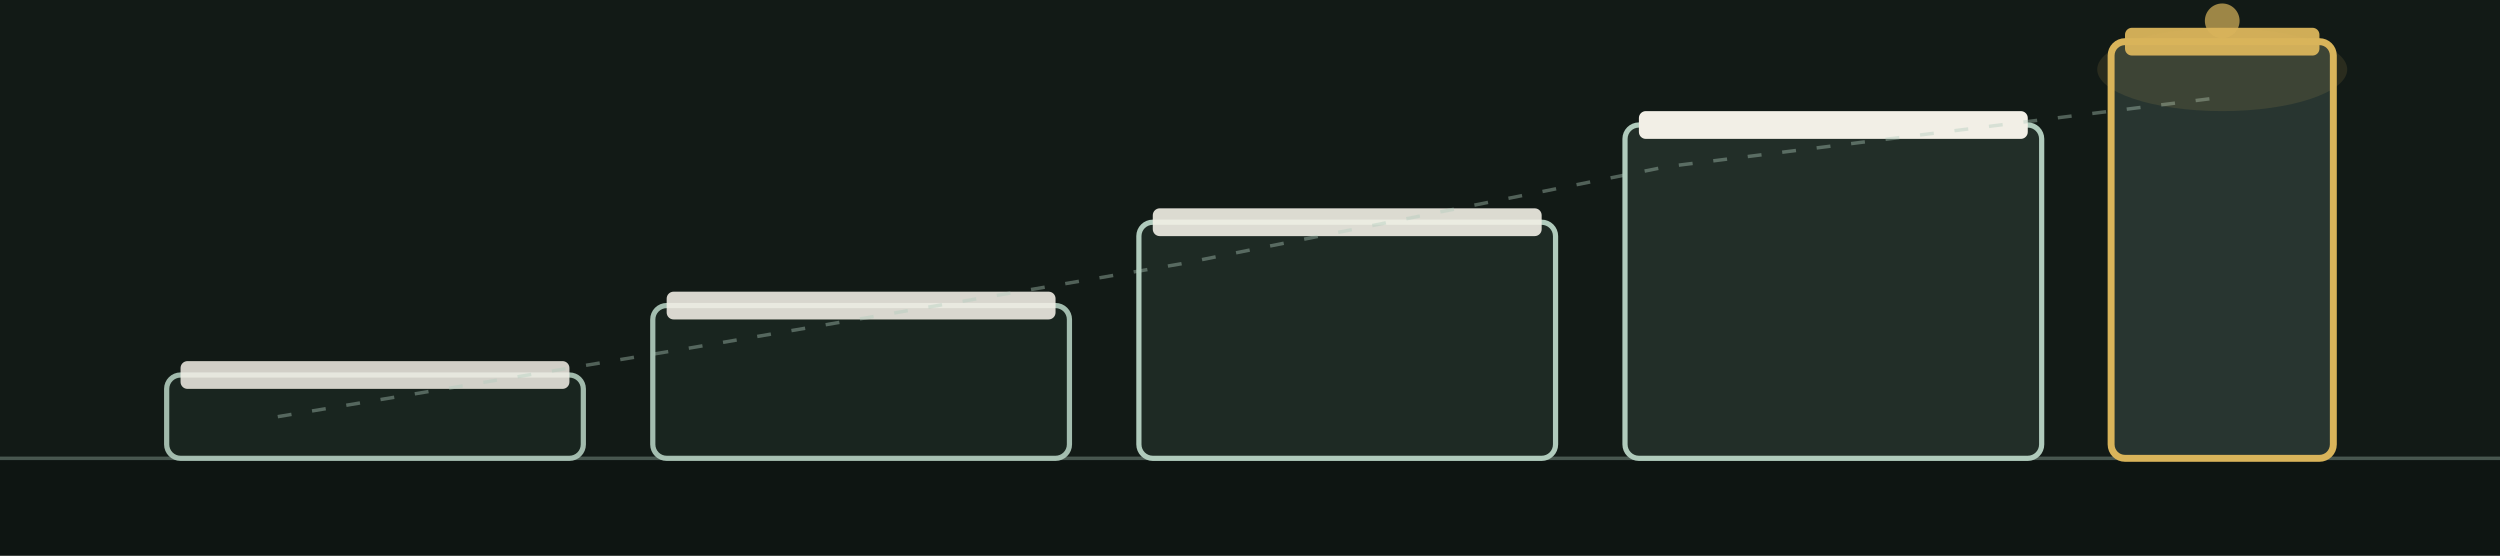
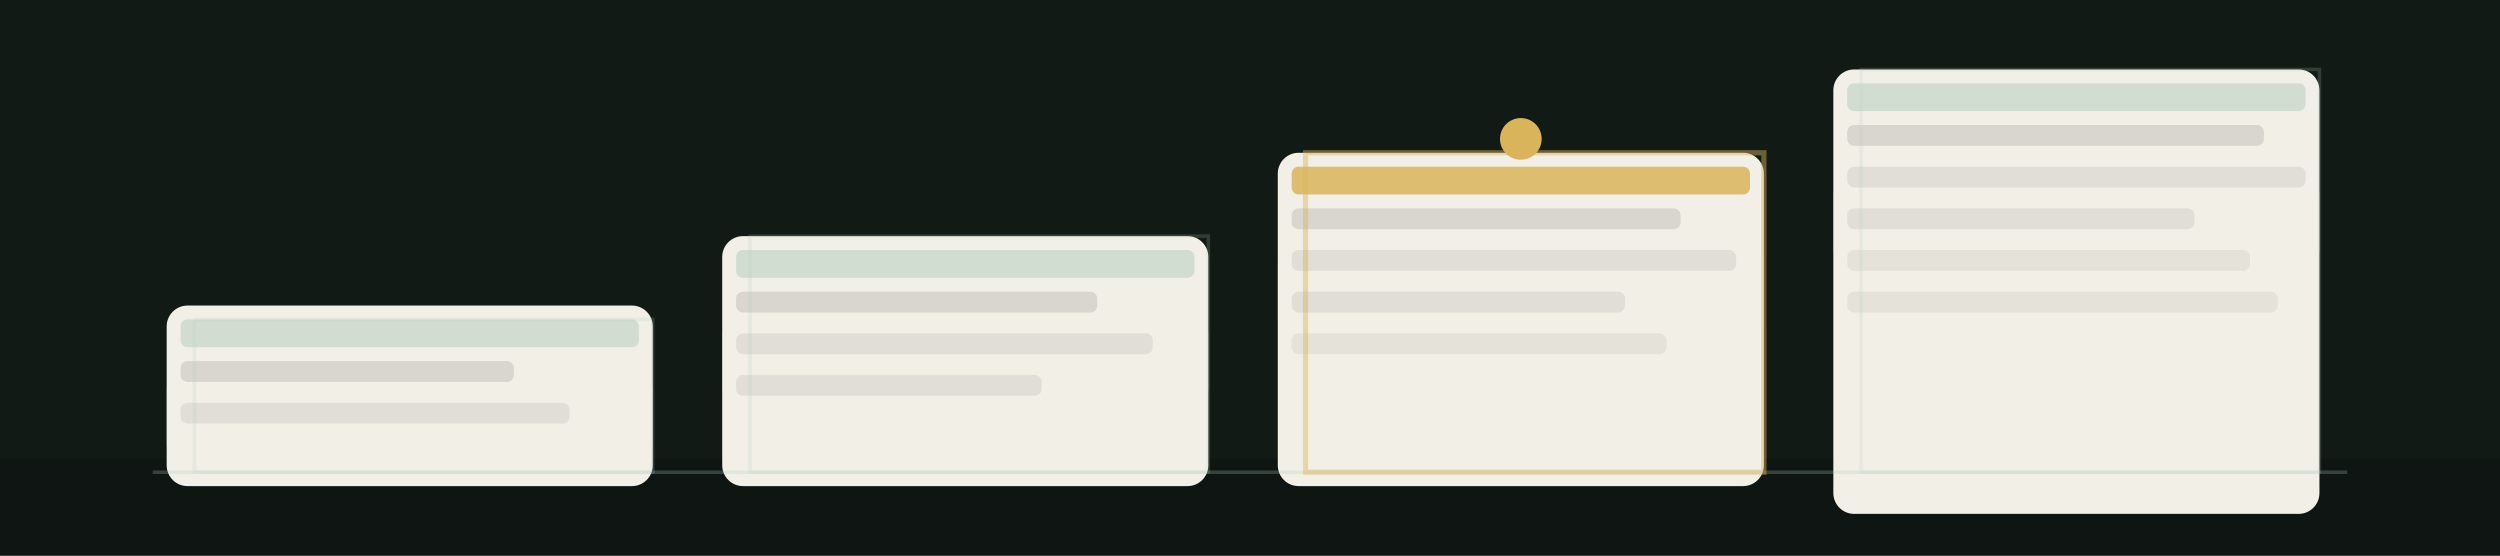
- <svg xmlns="http://www.w3.org/2000/svg" viewBox="0 0 720 160" width="720" height="160">
+ <svg xmlns="http://www.w3.org/2000/svg" width="720" height="160" viewBox="0 0 720 160">
  <rect width="720" height="160" fill="#121A16" />
  <rect x="0" y="132" width="720" height="28" fill="#0E1512" />
-   <line x1="0" y1="132" x2="720" y2="132" stroke="#B0CBBC" stroke-width="1" opacity="0.35" />
-   <rect x="48" y="108" width="120" height="24" rx="4" fill="#1A2620" stroke="#B0CBBC" stroke-width="1.5" opacity="0.9" />
-   <rect x="52" y="104" width="112" height="8" rx="2" fill="#F2EFE6" opacity="0.85" />
-   <rect x="188" y="88" width="120" height="44" rx="4" fill="#1A2620" stroke="#B0CBBC" stroke-width="1.5" opacity="0.92" />
-   <rect x="192" y="84" width="112" height="8" rx="2" fill="#F2EFE6" opacity="0.88" />
-   <rect x="328" y="64" width="120" height="68" rx="4" fill="#1E2A24" stroke="#B0CBBC" stroke-width="1.5" />
-   <rect x="332" y="60" width="112" height="8" rx="2" fill="#F2EFE6" opacity="0.9" />
-   <rect x="468" y="36" width="120" height="96" rx="4" fill="#222E28" stroke="#B0CBBC" stroke-width="1.5" />
-   <rect x="472" y="32" width="112" height="8" rx="2" fill="#F2EFE6" />
-   <rect x="608" y="12" width="64" height="120" rx="4" fill="#283530" stroke="#D9B45A" stroke-width="2" />
-   <rect x="612" y="8" width="56" height="8" rx="2" fill="#D9B45A" opacity="0.95" />
-   <circle cx="640" cy="6" r="5" fill="#D9B45A" opacity="0.7" />
-   <path d="M 80 120 L 200 100 L 340 76 L 480 48 L 640 28" fill="none" stroke="#B0CBBC" stroke-width="1" stroke-dasharray="4 6" opacity="0.4" />
-   <ellipse cx="640" cy="20" rx="36" ry="12" fill="#D9B45A" opacity="0.12" />
+   <rect x="48" y="108" width="140" height="24" rx="4" fill="#B0CBBC" opacity="0.35" />
+   <rect x="48" y="88" width="140" height="52" rx="6" fill="#F2EFE6" />
+   <rect x="52" y="92" width="132" height="8" rx="2" fill="#B0CBBC" opacity="0.5" />
+   <rect x="52" y="104" width="96" height="6" rx="2" fill="#121A16" opacity="0.12" />
+   <rect x="52" y="116" width="112" height="6" rx="2" fill="#121A16" opacity="0.08" />
+   <rect x="208" y="92" width="140" height="24" rx="4" fill="#B0CBBC" opacity="0.35" />
+   <rect x="208" y="68" width="140" height="72" rx="6" fill="#F2EFE6" />
+   <rect x="212" y="72" width="132" height="8" rx="2" fill="#B0CBBC" opacity="0.5" />
+   <rect x="212" y="84" width="104" height="6" rx="2" fill="#121A16" opacity="0.12" />
+   <rect x="212" y="96" width="120" height="6" rx="2" fill="#121A16" opacity="0.08" />
+   <rect x="212" y="108" width="88" height="6" rx="2" fill="#121A16" opacity="0.08" />
+   <rect x="368" y="72" width="140" height="24" rx="4" fill="#B0CBBC" opacity="0.35" />
+   <rect x="368" y="44" width="140" height="96" rx="6" fill="#F2EFE6" />
+   <rect x="372" y="48" width="132" height="8" rx="2" fill="#D9B45A" opacity="0.85" />
+   <rect x="372" y="60" width="112" height="6" rx="2" fill="#121A16" opacity="0.12" />
+   <rect x="372" y="72" width="128" height="6" rx="2" fill="#121A16" opacity="0.08" />
+   <rect x="372" y="84" width="96" height="6" rx="2" fill="#121A16" opacity="0.08" />
+   <rect x="372" y="96" width="108" height="6" rx="2" fill="#121A16" opacity="0.06" />
+   <rect x="528" y="52" width="140" height="24" rx="4" fill="#B0CBBC" opacity="0.35" />
+   <rect x="528" y="20" width="140" height="128" rx="6" fill="#F2EFE6" />
+   <rect x="532" y="24" width="132" height="8" rx="2" fill="#B0CBBC" opacity="0.5" />
+   <rect x="532" y="36" width="120" height="6" rx="2" fill="#121A16" opacity="0.12" />
+   <rect x="532" y="48" width="132" height="6" rx="2" fill="#121A16" opacity="0.08" />
+   <rect x="532" y="60" width="100" height="6" rx="2" fill="#121A16" opacity="0.08" />
+   <rect x="532" y="72" width="116" height="6" rx="2" fill="#121A16" opacity="0.06" />
+   <rect x="532" y="84" width="124" height="6" rx="2" fill="#121A16" opacity="0.06" />
+   <path d="M 44 136 L 676 136" stroke="#B0CBBC" stroke-width="1" opacity="0.25" />
+   <circle cx="438" cy="40" r="6" fill="#D9B45A" />
+   <path d="M 56 136 L 188 136 L 188 92 L 56 92 Z" fill="none" stroke="#B0CBBC" stroke-width="1" opacity="0.2" />
+   <path d="M 216 136 L 348 136 L 348 68 L 216 68 Z" fill="none" stroke="#B0CBBC" stroke-width="1" opacity="0.2" />
+   <path d="M 376 136 L 508 136 L 508 44 L 376 44 Z" fill="none" stroke="#D9B45A" stroke-width="1.5" opacity="0.45" />
+   <path d="M 536 136 L 668 136 L 668 20 L 536 20 Z" fill="none" stroke="#B0CBBC" stroke-width="1" opacity="0.2" />
</svg>
